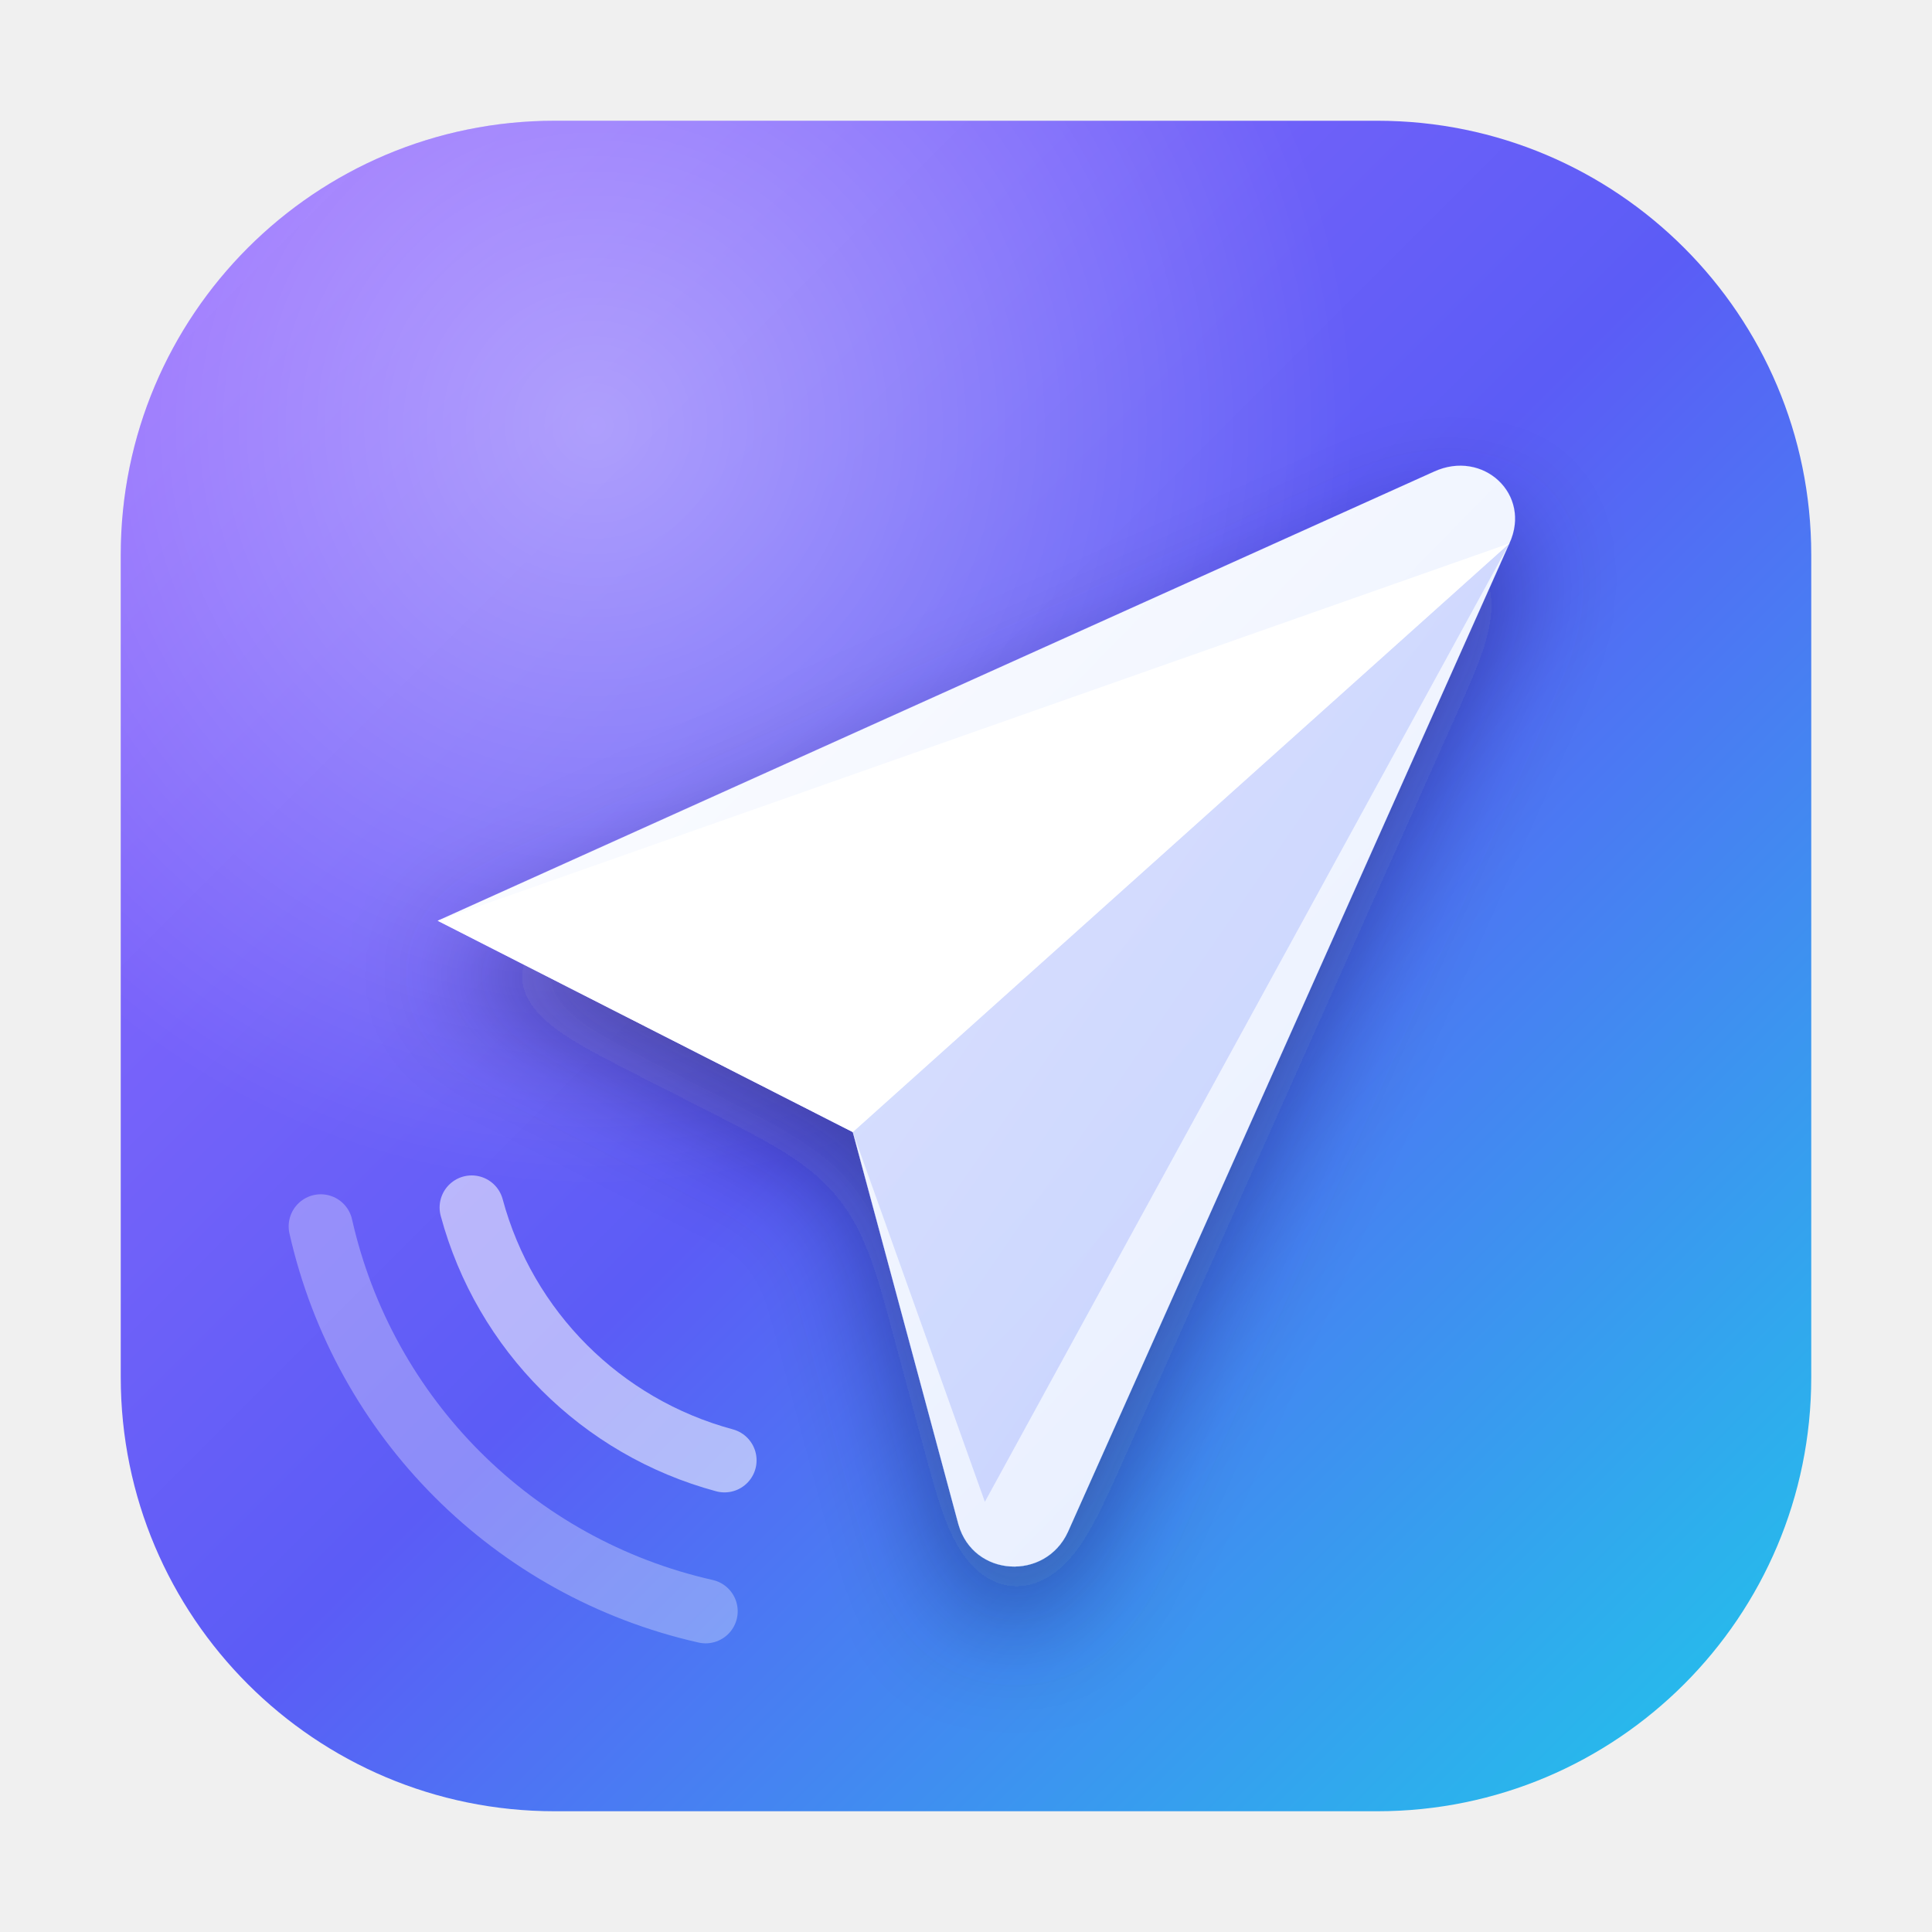
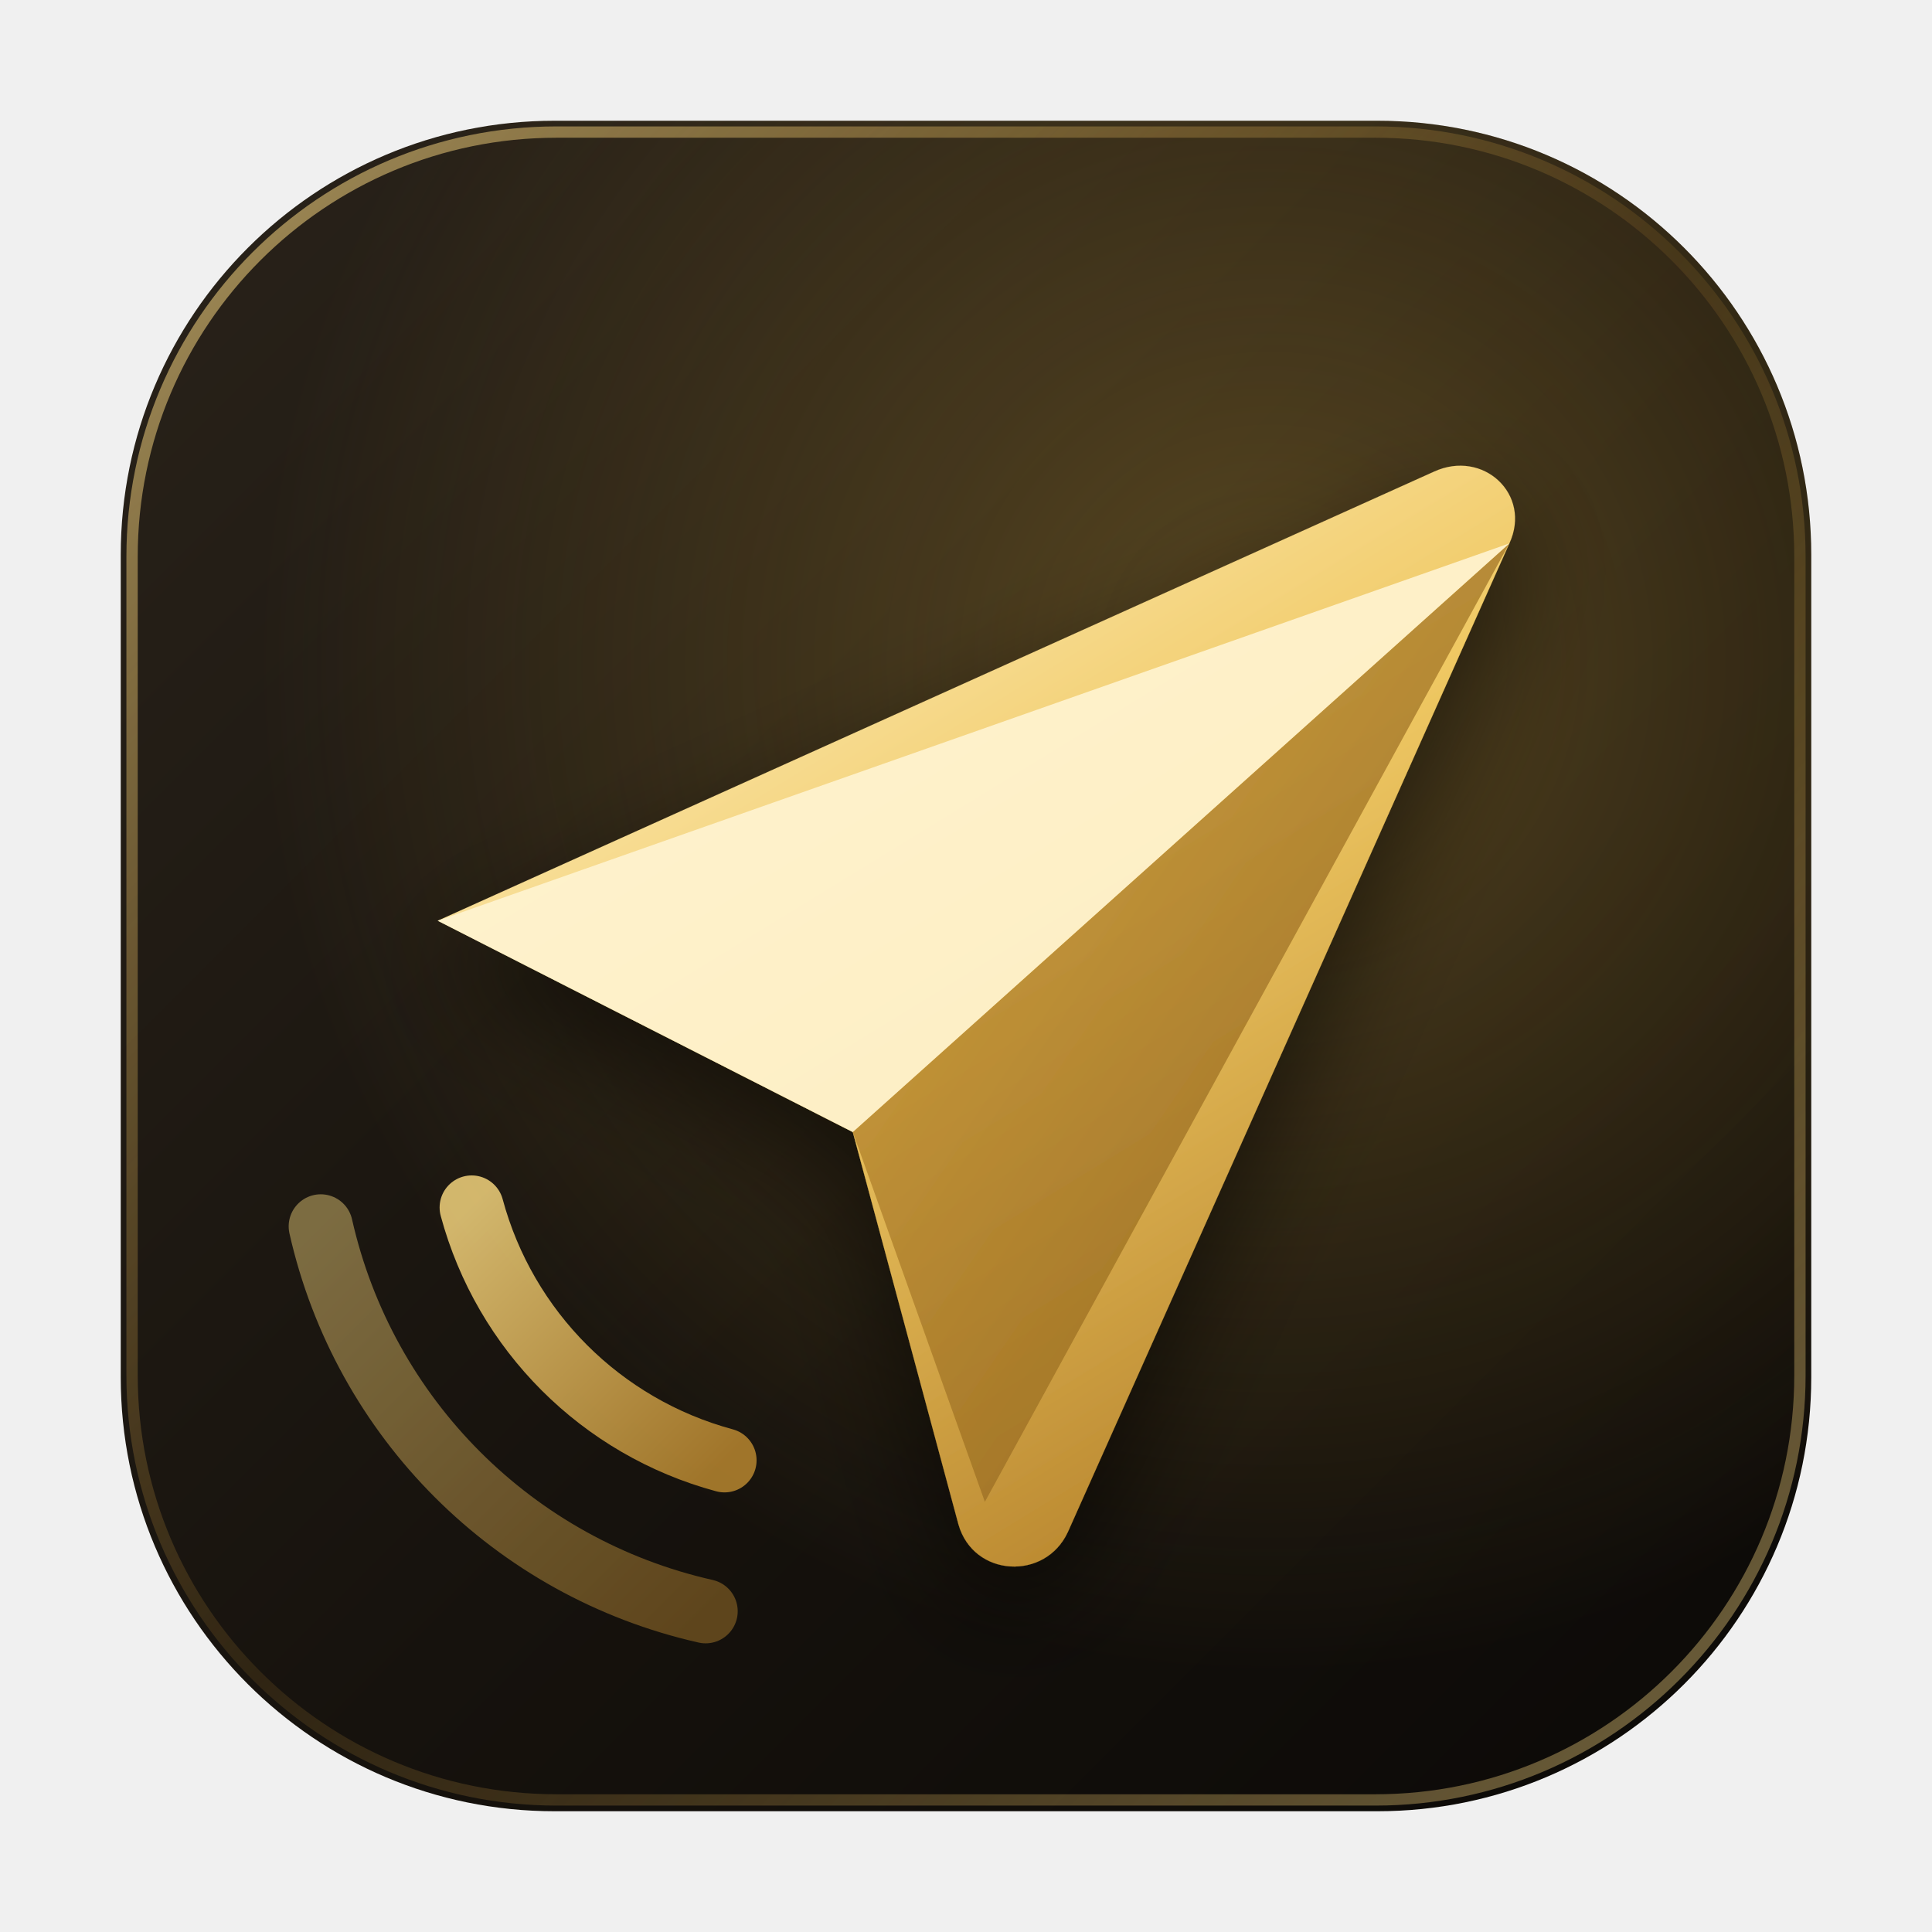
<svg xmlns="http://www.w3.org/2000/svg" viewBox="0 0 1024 1024">
  <defs>
    <linearGradient id="bg" x1="0" y1="0" x2="1" y2="1">
-       <stop offset="0" stop-color="#9A6BFF" />
-       <stop offset="0.5" stop-color="#5B5CF6" />
-       <stop offset="1" stop-color="#1FC8EA" />
+       <stop offset="0" stop-color="#2A231A" />
+       <stop offset="0.55" stop-color="#16120D" />
+       <stop offset="1" stop-color="#0B0907" />
    </linearGradient>
-     <radialGradient id="shine" cx="0.28" cy="0.18" r="0.75">
-       <stop offset="0" stop-color="#FFFFFF" stop-opacity="0.38" />
-       <stop offset="0.6" stop-color="#FFFFFF" stop-opacity="0" />
+     <radialGradient id="glow" cx="0.68" cy="0.32" r="0.6">
+       <stop offset="0" stop-color="#E9B949" stop-opacity="0.30" />
+       <stop offset="1" stop-color="#E9B949" stop-opacity="0" />
    </radialGradient>
-     <linearGradient id="plane" x1="0" y1="0" x2="1" y2="1">
-       <stop offset="0" stop-color="#FFFFFF" />
-       <stop offset="1" stop-color="#E4ECFF" />
+     <linearGradient id="rim" x1="0" y1="0" x2="1" y2="1">
+       <stop offset="0" stop-color="#F6DA8B" stop-opacity="0.65" />
+       <stop offset="0.5" stop-color="#B8862F" stop-opacity="0.15" />
+       <stop offset="1" stop-color="#F6DA8B" stop-opacity="0.45" />
+     </linearGradient>
+     <linearGradient id="plane" x1="0.2" y1="0" x2="0.8" y2="1">
+       <stop offset="0" stop-color="#FFF1C4" />
+       <stop offset="0.45" stop-color="#F0C964" />
+       <stop offset="1" stop-color="#B07C26" />
    </linearGradient>
    <linearGradient id="fold" x1="0" y1="0" x2="1" y2="1">
-       <stop offset="0" stop-color="#C7D2FE" />
-       <stop offset="1" stop-color="#A5B4FC" />
+       <stop offset="0" stop-color="#C99634" />
+       <stop offset="1" stop-color="#7E5517" />
+     </linearGradient>
+     <linearGradient id="arc" x1="0" y1="0" x2="1" y2="1">
+       <stop offset="0" stop-color="#F2D27C" />
+       <stop offset="1" stop-color="#B8862F" />
    </linearGradient>
    <filter id="shadow" x="-30%" y="-30%" width="160%" height="160%">
-       <feDropShadow dx="0" dy="28" stdDeviation="30" flood-color="#1E1B4B" flood-opacity="0.45" />
+       <feDropShadow dx="0" dy="24" stdDeviation="28" flood-color="#000000" flood-opacity="0.55" />
    </filter>
  </defs>
  <rect x="64" y="64" width="896" height="896" rx="230" fill="url(#bg)" />
-   <rect x="64" y="64" width="896" height="896" rx="230" fill="url(#shine)" />
-   <g fill="none" stroke="#FFFFFF" stroke-linecap="round">
-     <path d="M250 640 A 190 190 0 0 0 384 774" stroke-width="34" stroke-opacity="0.55" />
-     <path d="M170 650 A 270 270 0 0 0 374 854" stroke-width="34" stroke-opacity="0.3" />
+   <rect x="64" y="64" width="896" height="896" rx="230" fill="url(#glow)" />
+   <rect x="70" y="70" width="884" height="884" rx="225" fill="none" stroke="url(#rim)" stroke-width="6" />
+   <g fill="none" stroke="url(#arc)" stroke-linecap="round">
+     <path d="M250 640 A 190 190 0 0 0 384 774" stroke-width="34" stroke-opacity="0.85" />
+     <path d="M170 650 A 270 270 0 0 0 374 854" stroke-width="34" stroke-opacity="0.45" />
  </g>
  <g filter="url(#shadow)">
    <path d="M232 488 L760 250 C786 238 812 262 800 288 L566 812 C554 838 516 836 508 808 L452 600 Z" fill="url(#plane)" />
-     <path d="M452 600 L800 288 L522 796 Z" fill="url(#fold)" opacity="0.55" />
-     <path d="M232 488 L452 600 L800 288 Z" fill="#FFFFFF" />
+     <path d="M452 600 L800 288 L522 796 Z" fill="url(#fold)" opacity="0.75" />
+     <path d="M232 488 L452 600 L800 288 Z" fill="#FFF4D1" opacity="0.9" />
  </g>
</svg>
